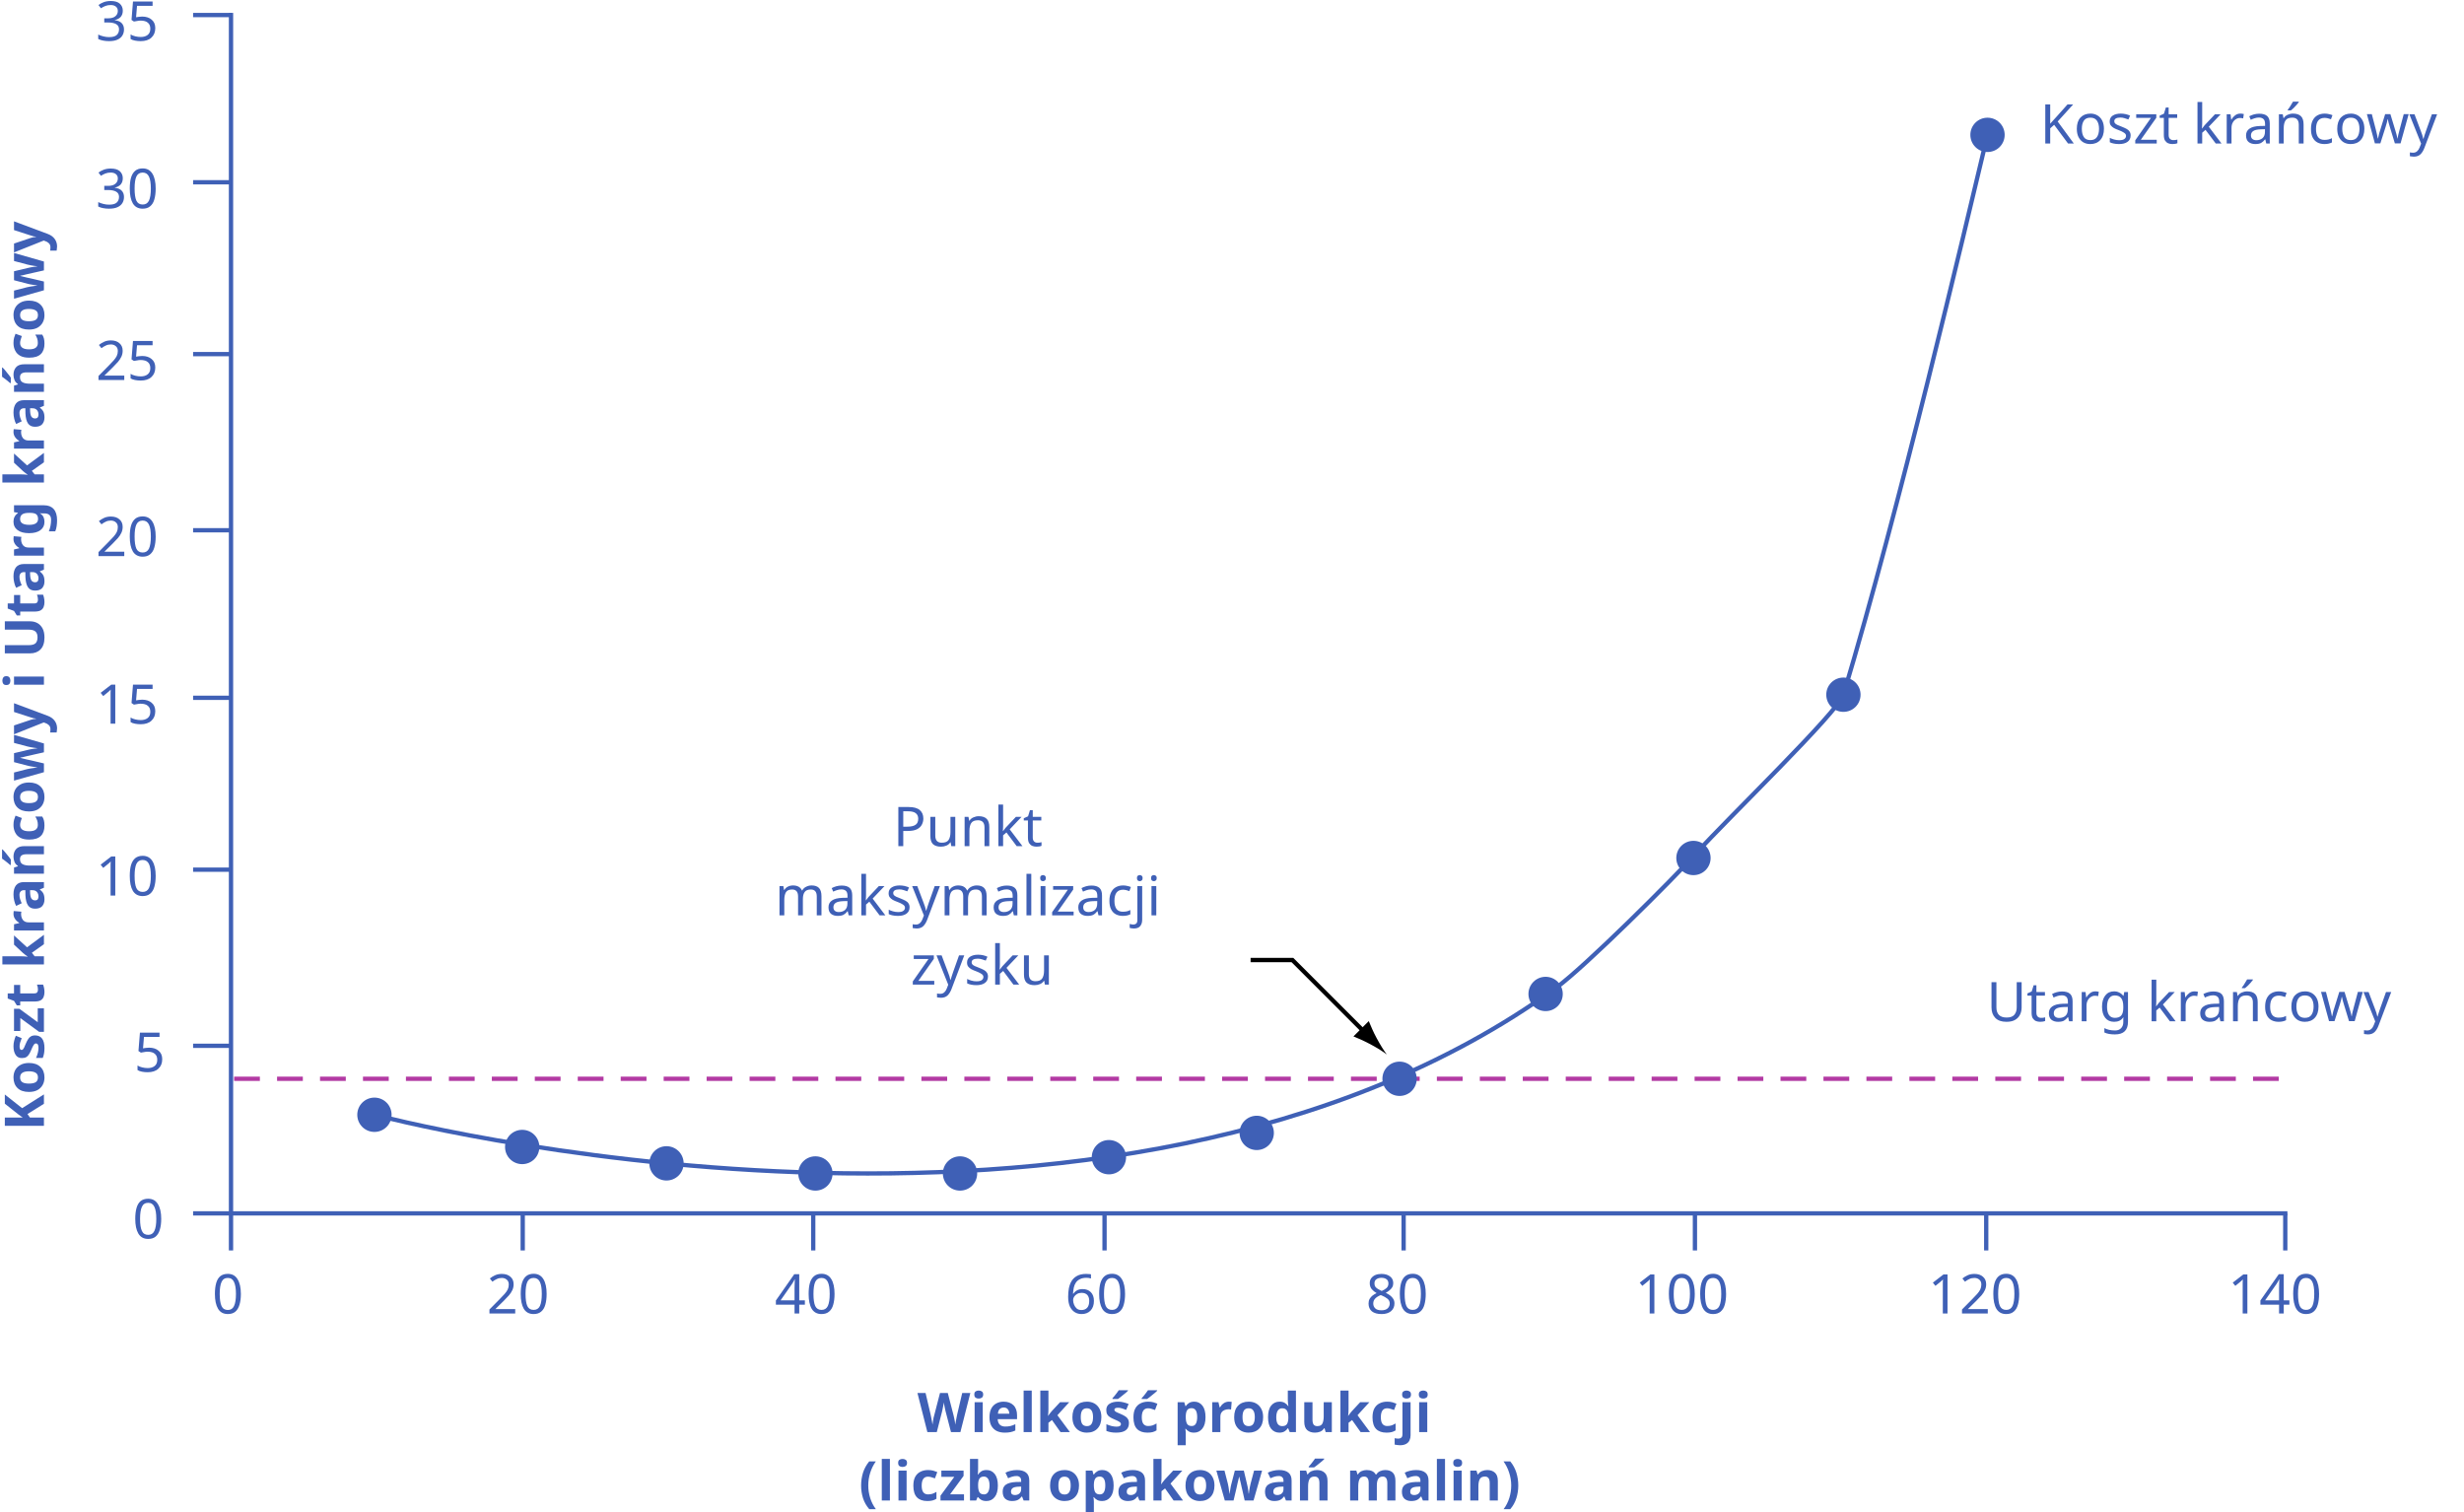
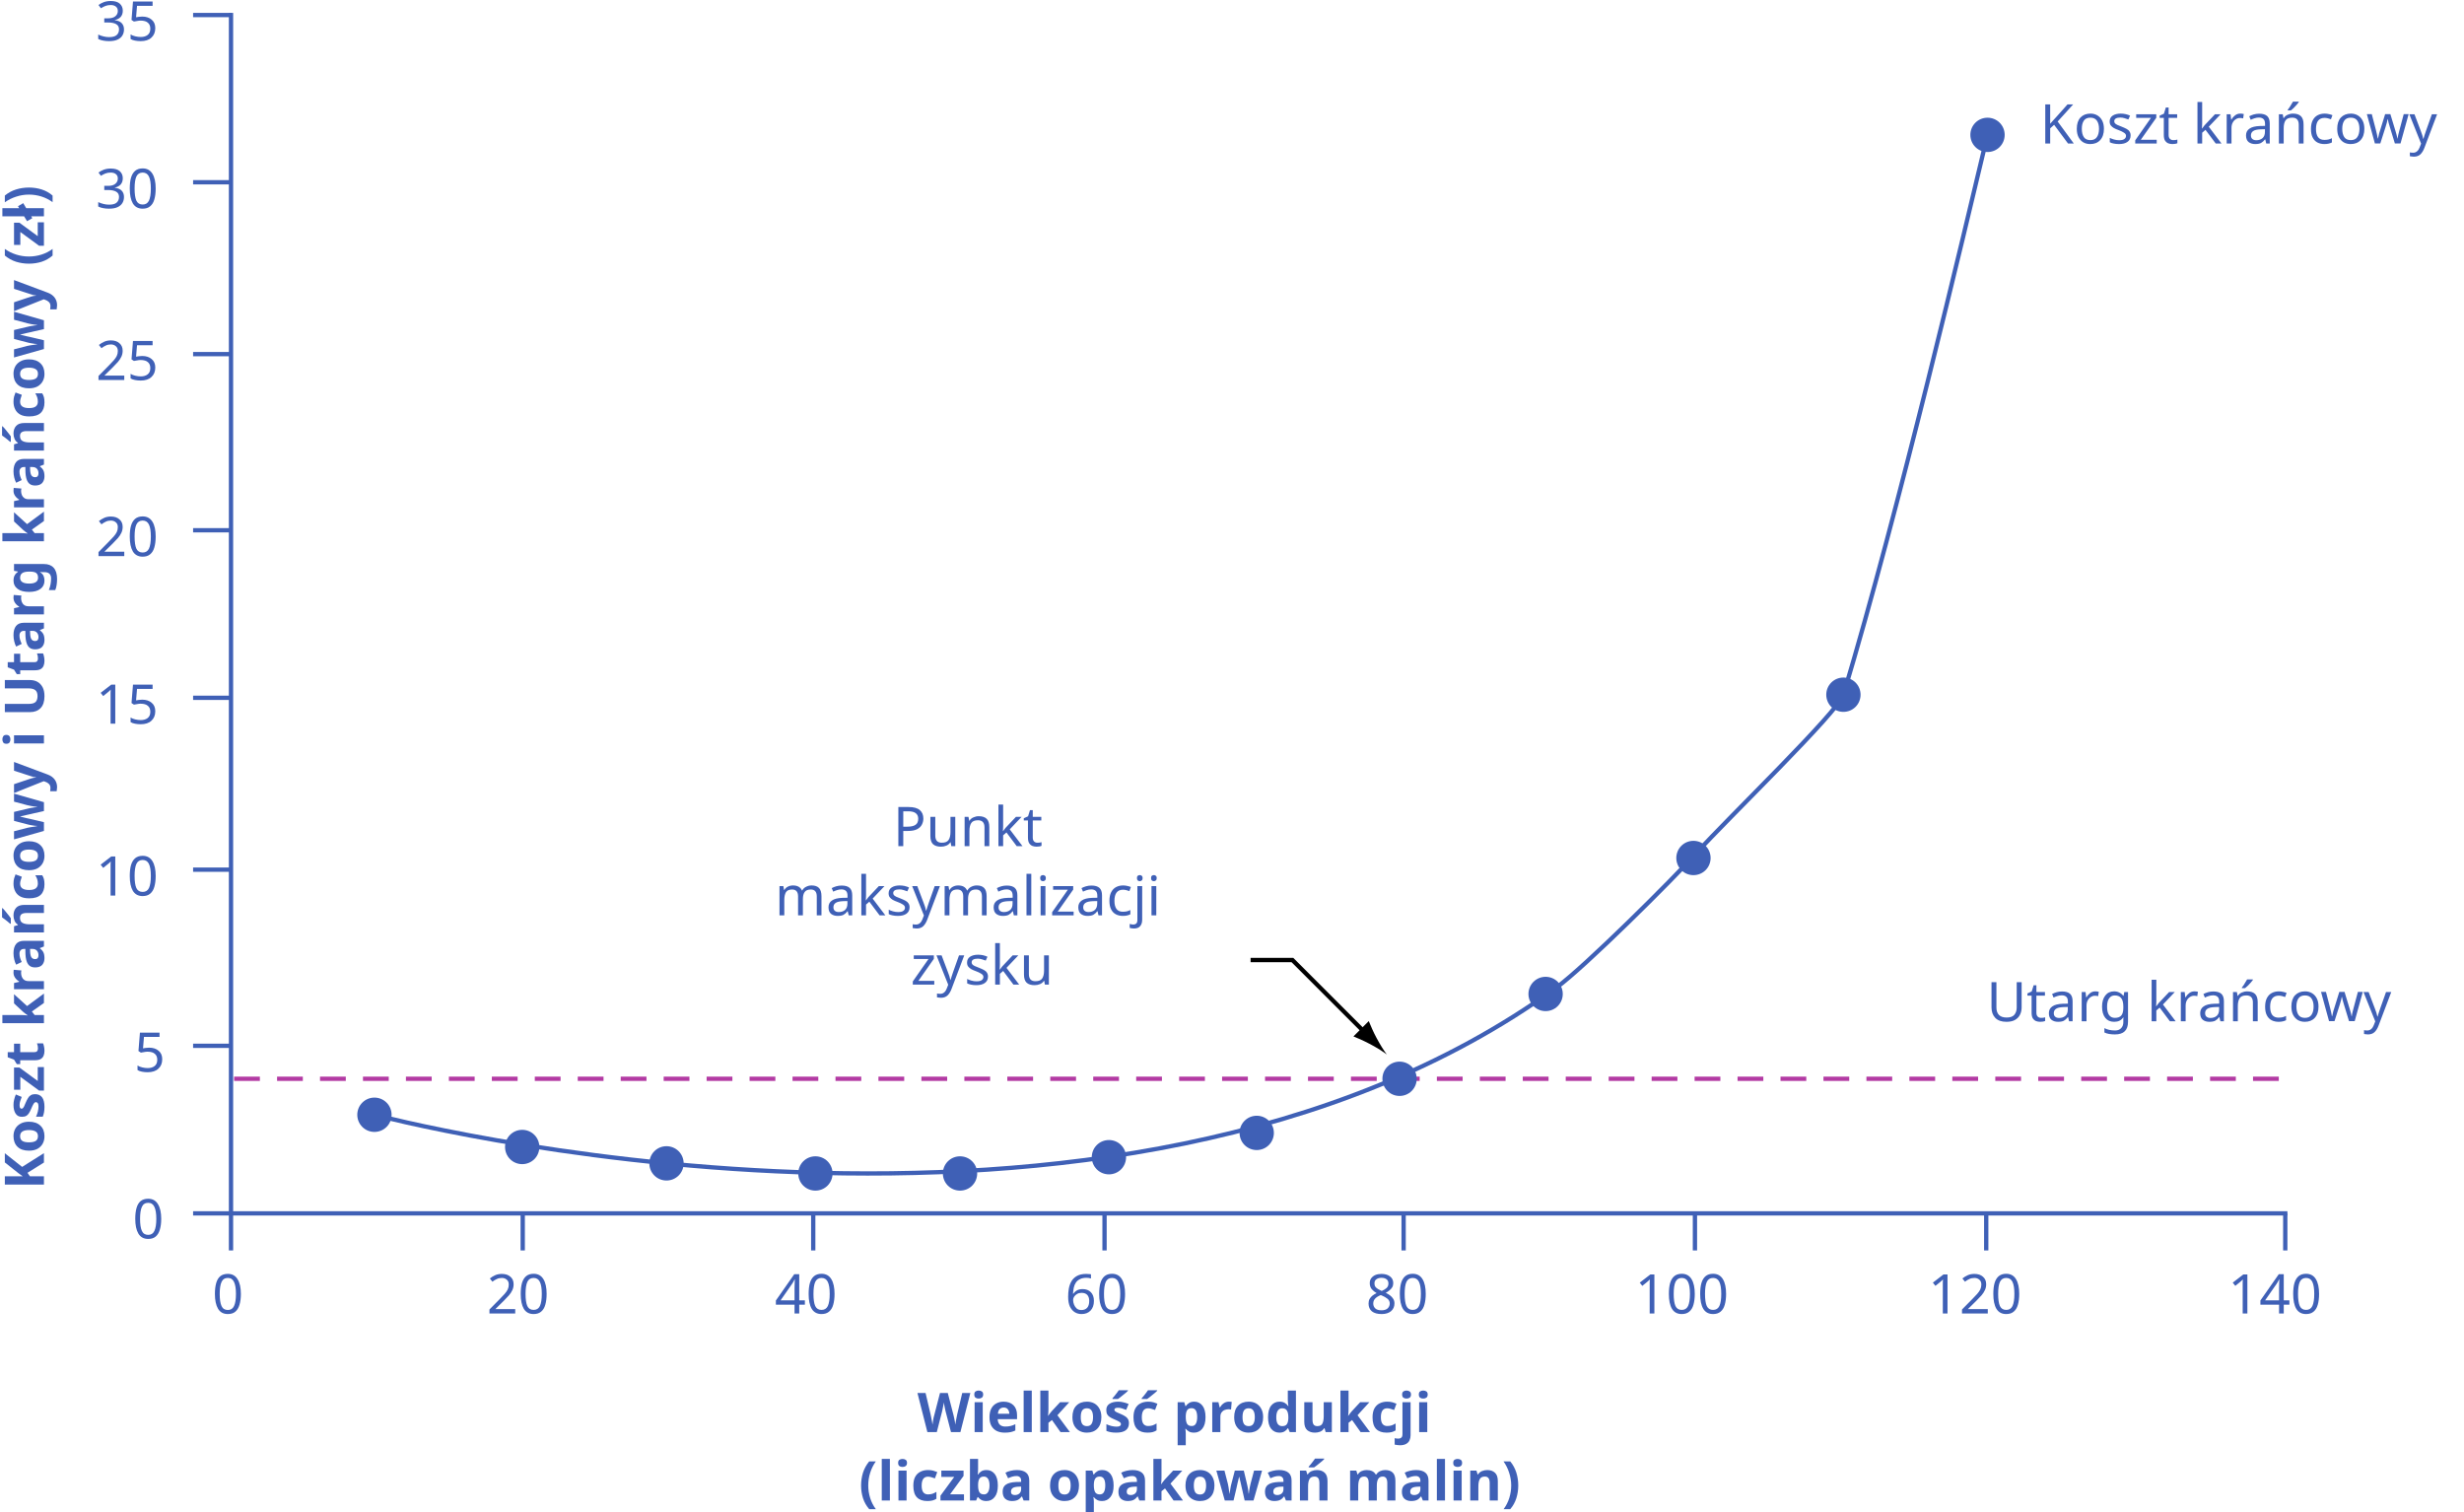
<svg xmlns="http://www.w3.org/2000/svg" version="1.1" id="svg2" xml:space="preserve" width="480.461" height="294.786" viewBox="0 0 480.461 294.786">
  <defs id="defs6">
+ 
+ 
+ 
+ 
+ 
+ 
+ 



















</defs>
  <g id="g10" transform="matrix(1.333333,0,0,-1.333333,0,294.786)">
    <g id="g297">
-       <g id="g1106" transform="translate(-2.887513,6.55148)">
-         <text transform="scale(1,-1)" style="font-variant:normal;font-weight:normal;font-size:8px;font-family:ArialMT;-inkscape-font-specification:ArialMT;writing-mode:lr-tb;fill:#3f60b6;fill-opacity:1;fill-rule:nonzero;stroke:none;stroke-width:1.256" id="text20" x="33.927" y="-22.456">
-           <tspan x="33.927" y="-22.456" id="tspan16" style="font-style:normal;font-variant:normal;font-weight:normal;font-stretch:normal;font-size:8px;font-family:sans-serif;-inkscape-font-specification:sans-serif;stroke-width:1.256">0</tspan>
+       <g id="g670">
+         <text transform="scale(1,-1)" style="font-variant:normal;font-weight:normal;font-size:8px;font-family:ArialMT;-inkscape-font-specification:ArialMT;writing-mode:lr-tb;fill:#3f60b6;fill-opacity:1;fill-rule:nonzero;stroke:none;stroke-width:1.256" id="text20" x="31.039" y="-29.007">
+           <tspan x="31.039" y="-29.007" id="tspan16" style="font-style:normal;font-variant:normal;font-weight:normal;font-stretch:normal;font-size:8px;font-family:sans-serif;-inkscape-font-specification:sans-serif;stroke-width:1.256">0</tspan>
        </text>
-         <text transform="matrix(0,1,1,0,0,0)" style="font-variant:normal;font-weight:bold;font-size:8px;font-family:Arial;-inkscape-font-specification:Arial-BoldMT;writing-mode:lr-tb;fill:#3f60b6;fill-opacity:1;fill-rule:nonzero;stroke:none;stroke-width:1.256" id="text28" x="49.186" y="9.313">
-           <tspan style="font-style:normal;font-variant:normal;font-weight:bold;font-stretch:normal;font-size:8px;font-family:sans-serif;-inkscape-font-specification:'sans-serif Bold';stroke-width:1.256" id="tspan26" x="49.186" y="9.313">Koszt krańcowy i Utarg krańcowy</tspan>
+         <text transform="matrix(0,1,1,0,0,0)" style="font-variant:normal;font-weight:bold;font-size:8px;font-family:Arial;-inkscape-font-specification:Arial-BoldMT;writing-mode:lr-tb;fill:#3f60b6;fill-opacity:1;fill-rule:nonzero;stroke:none;stroke-width:1.256" id="text28" x="47.148" y="6.426">
+           <tspan style="font-style:normal;font-variant:normal;font-weight:bold;font-stretch:normal;font-size:8px;font-family:sans-serif;-inkscape-font-specification:'sans-serif Bold';stroke-width:1.256" id="tspan26" x="47.148" y="6.426">Koszt krańcowy i Utarg krańcowy (zł)</tspan>
        </text>
-         <path id="path30" style="fill:none;stroke:#3f60b6;stroke-width:0.628;stroke-linecap:butt;stroke-linejoin:miter;stroke-miterlimit:4;stroke-dasharray:none;stroke-opacity:1" d="M 36.671,37.099 V 31.679" />
-         <g transform="matrix(1.256313,0,0,1.256313,-1.251561,-0.1716401)" id="g32">
-           <text id="text36" style="font-variant:normal;font-weight:normal;font-size:6.368px;font-family:ArialMT;-inkscape-font-specification:ArialMT;writing-mode:lr-tb;fill:#3f60b6;fill-opacity:1;fill-rule:nonzero;stroke:none" transform="matrix(1,0,0,-1,59.9578,18.0109)">
+         <path id="path30" style="fill:none;stroke:#3f60b6;stroke-width:0.628;stroke-linecap:butt;stroke-linejoin:miter;stroke-miterlimit:4;stroke-dasharray:none;stroke-opacity:1" d="M 33.783,43.651 V 38.231" />
+         <g transform="matrix(1.256313,0,0,1.256313,-4.139073,6.37984)" id="g32">
+           <text id="text36" style="font-variant:normal;font-weight:normal;font-size:6.368px;font-family:ArialMT;-inkscape-font-specification:ArialMT;writing-mode:lr-tb;fill:#3f60b6;fill-opacity:1;fill-rule:nonzero;stroke:none" transform="matrix(1,0,0,-1,59.9578,18.0109)" y="0">
            <tspan y="0" x="0" id="tspan34" style="font-style:normal;font-variant:normal;font-weight:normal;font-stretch:normal;font-size:6.368px;font-family:sans-serif;-inkscape-font-specification:sans-serif">20</tspan>
          </text>
        </g>
-         <path id="path38" style="fill:none;stroke:#3f60b6;stroke-width:0.628;stroke-linecap:butt;stroke-linejoin:miter;stroke-miterlimit:4;stroke-dasharray:none;stroke-opacity:1" d="M 79.333,37.099 V 31.679" />
-         <g transform="matrix(1.256313,0,0,1.256313,-1.251561,-0.1716401)" id="g40">
-           <text id="text44" style="font-variant:normal;font-weight:normal;font-size:8px;font-family:ArialMT;-inkscape-font-specification:ArialMT;writing-mode:lr-tb;fill:#3f60b6;fill-opacity:1;fill-rule:nonzero;stroke:none" transform="matrix(1,0,0,-1,127.292,18.0109)">
+         <path id="path38" style="fill:none;stroke:#3f60b6;stroke-width:0.628;stroke-linecap:butt;stroke-linejoin:miter;stroke-miterlimit:4;stroke-dasharray:none;stroke-opacity:1" d="M 76.446,43.651 V 38.231" />
+         <g transform="matrix(1.256313,0,0,1.256313,-4.139073,6.37984)" id="g40">
+           <text id="text44" style="font-variant:normal;font-weight:normal;font-size:8px;font-family:ArialMT;-inkscape-font-specification:ArialMT;writing-mode:lr-tb;fill:#3f60b6;fill-opacity:1;fill-rule:nonzero;stroke:none" transform="matrix(1,0,0,-1,127.292,18.0109)" y="0">
            <tspan y="0" x="0" id="tspan42" style="font-style:normal;font-variant:normal;font-weight:normal;font-stretch:normal;font-size:6.368px;font-family:sans-serif;-inkscape-font-specification:sans-serif">60</tspan>
          </text>
        </g>
-         <path id="path46" style="fill:none;stroke:#3f60b6;stroke-width:0.628;stroke-linecap:butt;stroke-linejoin:miter;stroke-miterlimit:4;stroke-dasharray:none;stroke-opacity:1" d="M 164.42,37.099 V 31.679" />
-         <g transform="matrix(1.256313,0,0,1.256313,-1.251561,-0.1716401)" id="g48">
-           <text id="text52" style="font-variant:normal;font-weight:normal;font-size:6.368px;font-family:ArialMT;-inkscape-font-specification:ArialMT;writing-mode:lr-tb;fill:#3f60b6;fill-opacity:1;fill-rule:nonzero;stroke:none" transform="matrix(1,0,0,-1,162.292,18.0109)">
+         <path id="path46" style="fill:none;stroke:#3f60b6;stroke-width:0.628;stroke-linecap:butt;stroke-linejoin:miter;stroke-miterlimit:4;stroke-dasharray:none;stroke-opacity:1" d="M 161.532,43.651 V 38.231" />
+         <g transform="matrix(1.256313,0,0,1.256313,-4.139073,6.37984)" id="g48">
+           <text id="text52" style="font-variant:normal;font-weight:normal;font-size:6.368px;font-family:ArialMT;-inkscape-font-specification:ArialMT;writing-mode:lr-tb;fill:#3f60b6;fill-opacity:1;fill-rule:nonzero;stroke:none" transform="matrix(1,0,0,-1,162.292,18.0109)" y="0">
            <tspan y="0" x="0" id="tspan50" style="font-style:normal;font-variant:normal;font-weight:normal;font-stretch:normal;font-size:6.368px;font-family:sans-serif;-inkscape-font-specification:sans-serif">80</tspan>
          </text>
        </g>
-         <path id="path54" style="fill:none;stroke:#3f60b6;stroke-width:0.628;stroke-linecap:butt;stroke-linejoin:miter;stroke-miterlimit:4;stroke-dasharray:none;stroke-opacity:1" d="M 208.161,37.099 V 31.679" />
-         <g transform="matrix(1.256313,0,0,1.256313,-1.251561,-0.1716401)" id="g56">
-           <text id="text60" style="font-variant:normal;font-weight:normal;font-size:6.368px;font-family:ArialMT;-inkscape-font-specification:ArialMT;writing-mode:lr-tb;fill:#3f60b6;fill-opacity:1;fill-rule:nonzero;stroke:none" transform="matrix(1,0,0,-1,227.734,18.0109)">
+         <path id="path54" style="fill:none;stroke:#3f60b6;stroke-width:0.628;stroke-linecap:butt;stroke-linejoin:miter;stroke-miterlimit:4;stroke-dasharray:none;stroke-opacity:1" d="M 205.273,43.651 V 38.231" />
+         <g transform="matrix(1.256313,0,0,1.256313,-4.139073,6.37984)" id="g56">
+           <text id="text60" style="font-variant:normal;font-weight:normal;font-size:6.368px;font-family:ArialMT;-inkscape-font-specification:ArialMT;writing-mode:lr-tb;fill:#3f60b6;fill-opacity:1;fill-rule:nonzero;stroke:none" transform="matrix(1,0,0,-1,227.734,18.0109)" y="0">
            <tspan y="0" x="0" id="tspan58" style="font-style:normal;font-variant:normal;font-weight:normal;font-stretch:normal;font-size:6.368px;font-family:sans-serif;-inkscape-font-specification:sans-serif">120</tspan>
          </text>
        </g>
-         <path id="path62" style="fill:none;stroke:#3f60b6;stroke-width:0.628;stroke-linecap:butt;stroke-linejoin:miter;stroke-miterlimit:4;stroke-dasharray:none;stroke-opacity:1" d="M 293.361,37.099 V 31.679" />
-         <g transform="matrix(1.256313,0,0,1.256313,-1.251561,-0.1716401)" id="g64">
-           <text id="text68" style="font-variant:normal;font-weight:normal;font-size:6.368px;font-family:ArialMT;-inkscape-font-specification:ArialMT;writing-mode:lr-tb;fill:#3f60b6;fill-opacity:1;fill-rule:nonzero;stroke:none" transform="matrix(1,0,0,-1,93.473,18.0109)">
+         <path id="path62" style="fill:none;stroke:#3f60b6;stroke-width:0.628;stroke-linecap:butt;stroke-linejoin:miter;stroke-miterlimit:4;stroke-dasharray:none;stroke-opacity:1" d="M 290.474,43.651 V 38.231" />
+         <g transform="matrix(1.256313,0,0,1.256313,-4.139073,6.37984)" id="g64">
+           <text id="text68" style="font-variant:normal;font-weight:normal;font-size:6.368px;font-family:ArialMT;-inkscape-font-specification:ArialMT;writing-mode:lr-tb;fill:#3f60b6;fill-opacity:1;fill-rule:nonzero;stroke:none" transform="matrix(1,0,0,-1,93.473,18.0109)" y="0">
            <tspan y="0" x="0" id="tspan66" style="font-style:normal;font-variant:normal;font-weight:normal;font-stretch:normal;font-size:6.368px;font-family:sans-serif;-inkscape-font-specification:sans-serif">40</tspan>
          </text>
        </g>
-         <path id="path70" style="fill:none;stroke:#3f60b6;stroke-width:0.628;stroke-linecap:butt;stroke-linejoin:miter;stroke-miterlimit:4;stroke-dasharray:none;stroke-opacity:1" d="M 121.818,37.099 V 31.679" />
-         <g transform="matrix(1.256313,0,0,1.256313,-1.251561,-0.1716401)" id="g72">
-           <text id="text76" style="font-variant:normal;font-weight:normal;font-size:6.368px;font-family:ArialMT;-inkscape-font-specification:ArialMT;writing-mode:lr-tb;fill:#3f60b6;fill-opacity:1;fill-rule:nonzero;stroke:none" transform="matrix(1,0,0,-1,193.611,18.0109)">
+         <path id="path70" style="fill:none;stroke:#3f60b6;stroke-width:0.628;stroke-linecap:butt;stroke-linejoin:miter;stroke-miterlimit:4;stroke-dasharray:none;stroke-opacity:1" d="M 118.931,43.651 V 38.231" />
+         <g transform="matrix(1.256313,0,0,1.256313,-4.139073,6.37984)" id="g72">
+           <text id="text76" style="font-variant:normal;font-weight:normal;font-size:6.368px;font-family:ArialMT;-inkscape-font-specification:ArialMT;writing-mode:lr-tb;fill:#3f60b6;fill-opacity:1;fill-rule:nonzero;stroke:none" transform="matrix(1,0,0,-1,193.611,18.0109)" y="0">
            <tspan y="0" x="0" id="tspan74" style="font-style:normal;font-variant:normal;font-weight:normal;font-stretch:normal;font-size:6.368px;font-family:sans-serif;-inkscape-font-specification:sans-serif">100</tspan>
          </text>
        </g>
-         <path id="path78" style="fill:none;stroke:#3f60b6;stroke-width:0.628;stroke-linecap:butt;stroke-linejoin:miter;stroke-miterlimit:4;stroke-dasharray:none;stroke-opacity:1" d="M 250.762,37.099 V 31.679" />
-         <g transform="matrix(1.256313,0,0,1.256313,-1.251561,-0.1716401)" id="g80">
-           <text id="text84" style="font-variant:normal;font-weight:normal;font-size:6.368px;font-family:ArialMT;-inkscape-font-specification:ArialMT;writing-mode:lr-tb;fill:#3f60b6;fill-opacity:1;fill-rule:nonzero;stroke:none" transform="matrix(1,0,0,-1,262.641,18.0109)">
+         <path id="path78" style="fill:none;stroke:#3f60b6;stroke-width:0.628;stroke-linecap:butt;stroke-linejoin:miter;stroke-miterlimit:4;stroke-dasharray:none;stroke-opacity:1" d="M 247.875,43.651 V 38.231" />
+         <g transform="matrix(1.256313,0,0,1.256313,-4.139073,6.37984)" id="g80">
+           <text id="text84" style="font-variant:normal;font-weight:normal;font-size:6.368px;font-family:ArialMT;-inkscape-font-specification:ArialMT;writing-mode:lr-tb;fill:#3f60b6;fill-opacity:1;fill-rule:nonzero;stroke:none" transform="matrix(1,0,0,-1,262.641,18.0109)" y="0">
            <tspan y="0" x="0" id="tspan82" style="font-style:normal;font-variant:normal;font-weight:normal;font-stretch:normal;font-size:6.368px;font-family:sans-serif;-inkscape-font-specification:sans-serif">140</tspan>
          </text>
        </g>
-         <path id="path86" style="fill:none;stroke:#3f60b6;stroke-width:0.628;stroke-linecap:butt;stroke-linejoin:miter;stroke-miterlimit:4;stroke-dasharray:none;stroke-opacity:1" d="M 337.095,37.099 V 31.679" />
-         <path id="path88" style="fill:none;stroke:#3f60b6;stroke-width:0.628;stroke-linecap:butt;stroke-linejoin:miter;stroke-miterlimit:4;stroke-dasharray:none;stroke-opacity:1" d="m 31.127,37.099 h 5.64" />
-         <g transform="matrix(1.256313,0,0,1.256313,-0.08310599,-1.693497)" id="g90">
-           <text id="text94" style="font-variant:normal;font-weight:normal;font-size:6.368px;font-family:ArialMT;-inkscape-font-specification:ArialMT;writing-mode:lr-tb;fill:#3f60b6;fill-opacity:1;fill-rule:nonzero;stroke:none" transform="matrix(1,0,0,-1,13.518,167.39)">
+         <path id="path86" style="fill:none;stroke:#3f60b6;stroke-width:0.628;stroke-linecap:butt;stroke-linejoin:miter;stroke-miterlimit:4;stroke-dasharray:none;stroke-opacity:1" d="M 334.207,43.651 V 38.231" />
+         <path id="path88" style="fill:none;stroke:#3f60b6;stroke-width:0.628;stroke-linecap:butt;stroke-linejoin:miter;stroke-miterlimit:4;stroke-dasharray:none;stroke-opacity:1" d="m 28.24,43.651 h 5.64" />
+         <g transform="matrix(1.256313,0,0,1.256313,-2.970619,4.857983)" id="g90">
+           <text id="text94" style="font-variant:normal;font-weight:normal;font-size:6.368px;font-family:ArialMT;-inkscape-font-specification:ArialMT;writing-mode:lr-tb;fill:#3f60b6;fill-opacity:1;fill-rule:nonzero;stroke:none" transform="matrix(1,0,0,-1,13.518,167.39)" y="0">
            <tspan y="0" x="0" id="tspan92" style="font-style:normal;font-variant:normal;font-weight:normal;font-stretch:normal;font-size:6.368px;font-family:sans-serif;-inkscape-font-specification:sans-serif">35</tspan>
          </text>
        </g>
-         <path id="path96" style="fill:none;stroke:#3f60b6;stroke-width:0.628;stroke-linecap:butt;stroke-linejoin:miter;stroke-miterlimit:4;stroke-dasharray:none;stroke-opacity:1" d="m 31.127,212.339 h 5.64" />
-         <g transform="matrix(1.256313,0,0,1.256313,-0.08310599,-1.693497)" id="g98">
-           <text id="text102" style="font-variant:normal;font-weight:normal;font-size:6.368px;font-family:ArialMT;-inkscape-font-specification:ArialMT;writing-mode:lr-tb;fill:#3f60b6;fill-opacity:1;fill-rule:nonzero;stroke:none" transform="matrix(1,0,0,-1,13.518,147.888)">
+         <path id="path96" style="fill:none;stroke:#3f60b6;stroke-width:0.628;stroke-linecap:butt;stroke-linejoin:miter;stroke-miterlimit:4;stroke-dasharray:none;stroke-opacity:1" d="m 28.24,218.891 h 5.64" />
+         <g transform="matrix(1.256313,0,0,1.256313,-2.970619,4.857983)" id="g98">
+           <text id="text102" style="font-variant:normal;font-weight:normal;font-size:6.368px;font-family:ArialMT;-inkscape-font-specification:ArialMT;writing-mode:lr-tb;fill:#3f60b6;fill-opacity:1;fill-rule:nonzero;stroke:none" transform="matrix(1,0,0,-1,13.518,147.888)" y="0">
            <tspan y="0" x="0" id="tspan100" style="font-style:normal;font-variant:normal;font-weight:normal;font-stretch:normal;font-size:6.368px;font-family:sans-serif;-inkscape-font-specification:sans-serif">30</tspan>
          </text>
        </g>
-         <path id="path104" style="fill:none;stroke:#3f60b6;stroke-width:0.628;stroke-linecap:butt;stroke-linejoin:miter;stroke-miterlimit:4;stroke-dasharray:none;stroke-opacity:1" d="m 31.127,187.885 h 5.64" />
-         <g transform="matrix(1.256313,0,0,1.256313,-0.08310599,-1.693497)" id="g106">
-           <text id="text110" style="font-variant:normal;font-weight:normal;font-size:6.368px;font-family:ArialMT;-inkscape-font-specification:ArialMT;writing-mode:lr-tb;fill:#3f60b6;fill-opacity:1;fill-rule:nonzero;stroke:none" transform="matrix(1,0,0,-1,13.518,127.883)">
+         <path id="path104" style="fill:none;stroke:#3f60b6;stroke-width:0.628;stroke-linecap:butt;stroke-linejoin:miter;stroke-miterlimit:4;stroke-dasharray:none;stroke-opacity:1" d="m 28.24,194.437 h 5.64" />
+         <g transform="matrix(1.256313,0,0,1.256313,-2.970619,4.857983)" id="g106">
+           <text id="text110" style="font-variant:normal;font-weight:normal;font-size:6.368px;font-family:ArialMT;-inkscape-font-specification:ArialMT;writing-mode:lr-tb;fill:#3f60b6;fill-opacity:1;fill-rule:nonzero;stroke:none" transform="matrix(1,0,0,-1,13.518,127.883)" y="0">
            <tspan y="0" x="0" id="tspan108" style="font-style:normal;font-variant:normal;font-weight:normal;font-stretch:normal;font-size:6.368px;font-family:sans-serif;-inkscape-font-specification:sans-serif">25</tspan>
          </text>
        </g>
-         <path id="path112" style="fill:none;stroke:#3f60b6;stroke-width:0.628;stroke-linecap:butt;stroke-linejoin:miter;stroke-miterlimit:4;stroke-dasharray:none;stroke-opacity:1" d="m 31.127,162.753 h 5.64" />
-         <g transform="matrix(1.256313,0,0,1.256313,-0.08310599,-1.693497)" id="g114">
-           <text id="text118" style="font-variant:normal;font-weight:normal;font-size:6.368px;font-family:ArialMT;-inkscape-font-specification:ArialMT;writing-mode:lr-tb;fill:#3f60b6;fill-opacity:1;fill-rule:nonzero;stroke:none" transform="matrix(1,0,0,-1,13.518,107.381)">
+         <path id="path112" style="fill:none;stroke:#3f60b6;stroke-width:0.628;stroke-linecap:butt;stroke-linejoin:miter;stroke-miterlimit:4;stroke-dasharray:none;stroke-opacity:1" d="m 28.24,169.304 h 5.64" />
+         <g transform="matrix(1.256313,0,0,1.256313,-2.970619,4.857983)" id="g114">
+           <text id="text118" style="font-variant:normal;font-weight:normal;font-size:6.368px;font-family:ArialMT;-inkscape-font-specification:ArialMT;writing-mode:lr-tb;fill:#3f60b6;fill-opacity:1;fill-rule:nonzero;stroke:none" transform="matrix(1,0,0,-1,13.518,107.381)" y="0">
            <tspan y="0" x="0" id="tspan116" style="font-style:normal;font-variant:normal;font-weight:normal;font-stretch:normal;font-size:6.368px;font-family:sans-serif;-inkscape-font-specification:sans-serif">20</tspan>
          </text>
        </g>
-         <path id="path120" style="fill:none;stroke:#3f60b6;stroke-width:0.628;stroke-linecap:butt;stroke-linejoin:miter;stroke-miterlimit:4;stroke-dasharray:none;stroke-opacity:1" d="m 31.127,136.996 h 5.64" />
-         <g transform="matrix(1.256313,0,0,1.256313,-0.08310599,-1.693497)" id="g122">
-           <text id="text126" style="font-variant:normal;font-weight:normal;font-size:6.368px;font-family:ArialMT;-inkscape-font-specification:ArialMT;writing-mode:lr-tb;fill:#3f60b6;fill-opacity:1;fill-rule:nonzero;stroke:none" transform="matrix(1,0,0,-1,13.518,87.877)">
+         <path id="path120" style="fill:none;stroke:#3f60b6;stroke-width:0.628;stroke-linecap:butt;stroke-linejoin:miter;stroke-miterlimit:4;stroke-dasharray:none;stroke-opacity:1" d="m 28.24,143.547 h 5.64" />
+         <g transform="matrix(1.256313,0,0,1.256313,-2.970619,4.857983)" id="g122">
+           <text id="text126" style="font-variant:normal;font-weight:normal;font-size:6.368px;font-family:ArialMT;-inkscape-font-specification:ArialMT;writing-mode:lr-tb;fill:#3f60b6;fill-opacity:1;fill-rule:nonzero;stroke:none" transform="matrix(1,0,0,-1,13.518,87.877)" y="0">
            <tspan y="0" x="0" id="tspan124" style="font-style:normal;font-variant:normal;font-weight:normal;font-stretch:normal;font-size:6.368px;font-family:sans-serif;-inkscape-font-specification:sans-serif">15</tspan>
          </text>
        </g>
-         <path id="path128" style="fill:none;stroke:#3f60b6;stroke-width:0.628;stroke-linecap:butt;stroke-linejoin:miter;stroke-miterlimit:4;stroke-dasharray:none;stroke-opacity:1" d="m 31.127,112.494 h 5.64" />
-         <g transform="matrix(1.256313,0,0,1.256313,-0.08310599,-1.693497)" id="g130">
-           <text id="text134" style="font-variant:normal;font-weight:normal;font-size:6.368px;font-family:ArialMT;-inkscape-font-specification:ArialMT;writing-mode:lr-tb;fill:#3f60b6;fill-opacity:1;fill-rule:nonzero;stroke:none" transform="matrix(1,0,0,-1,13.518,67.8738)">
+         <path id="path128" style="fill:none;stroke:#3f60b6;stroke-width:0.628;stroke-linecap:butt;stroke-linejoin:miter;stroke-miterlimit:4;stroke-dasharray:none;stroke-opacity:1" d="m 28.24,119.046 h 5.64" />
+         <g transform="matrix(1.256313,0,0,1.256313,-2.970619,4.857983)" id="g130">
+           <text id="text134" style="font-variant:normal;font-weight:normal;font-size:6.368px;font-family:ArialMT;-inkscape-font-specification:ArialMT;writing-mode:lr-tb;fill:#3f60b6;fill-opacity:1;fill-rule:nonzero;stroke:none" transform="matrix(1,0,0,-1,13.518,67.8738)" y="0">
            <tspan y="0" x="0" id="tspan132" style="font-style:normal;font-variant:normal;font-weight:normal;font-stretch:normal;font-size:6.368px;font-family:sans-serif;-inkscape-font-specification:sans-serif">10</tspan>
          </text>
        </g>
-         <path id="path136" style="fill:none;stroke:#3f60b6;stroke-width:0.628;stroke-linecap:butt;stroke-linejoin:miter;stroke-miterlimit:4;stroke-dasharray:none;stroke-opacity:1" d="m 31.127,87.361 h 5.64" />
-         <g transform="matrix(1.256313,0,0,1.256313,-0.08310599,-1.693497)" id="g138">
+         <path id="path136" style="fill:none;stroke:#3f60b6;stroke-width:0.628;stroke-linecap:butt;stroke-linejoin:miter;stroke-miterlimit:4;stroke-dasharray:none;stroke-opacity:1" d="m 28.24,93.913 h 5.64" />
+         <g transform="matrix(1.256313,0,0,1.256313,-2.970619,4.857983)" id="g138">
          <text id="text142" style="font-variant:normal;font-weight:normal;font-size:8px;font-family:ArialMT;-inkscape-font-specification:ArialMT;writing-mode:lr-tb;fill:#3f60b6;fill-opacity:1;fill-rule:nonzero;stroke:none" transform="matrix(1,0,0,-1,17.9672,47.3699)">
            <tspan id="tspan140" y="0" x="0" style="font-style:normal;font-variant:normal;font-weight:normal;font-stretch:normal;font-size:6.368px;font-family:sans-serif;-inkscape-font-specification:sans-serif">5</tspan>
          </text>
        </g>
-         <path id="path144" style="fill:none;stroke:#3f60b6;stroke-width:0.628;stroke-linecap:butt;stroke-linejoin:miter;stroke-miterlimit:4;stroke-dasharray:none;stroke-opacity:1" d="m 31.127,61.605 h 5.64" />
-         <path id="path146" style="fill:none;stroke:#3f60b6;stroke-width:0.628;stroke-linecap:butt;stroke-linejoin:miter;stroke-miterlimit:4;stroke-dasharray:none;stroke-opacity:1" d="M 337.409,37.099 H 36.671 V 212.654" />
-         <path id="path148" style="fill:none;stroke:#b33aa3;stroke-width:0.628;stroke-linecap:butt;stroke-linejoin:miter;stroke-miterlimit:4;stroke-dasharray:3.769, 2.513;stroke-dashoffset:0;stroke-opacity:1" d="M 336.148,56.781 H 35.411" />
-         <path id="path150" style="fill:#3f60b6;fill-opacity:1;fill-rule:nonzero;stroke:none;stroke-width:0.126" d="m 59.423,53.295 c 0.977,-0.977 0.977,-2.575 0,-3.552 -0.977,-0.978 -2.576,-0.978 -3.553,0 -0.977,0.977 -0.977,2.575 0,3.552 0.977,0.978 2.576,0.978 3.553,0" />
-         <path id="path152" style="fill:#3f60b6;fill-opacity:1;fill-rule:nonzero;stroke:none;stroke-width:0.126" d="m 81.034,48.584 c 0.977,-0.977 0.977,-2.575 0,-3.552 -0.978,-0.978 -2.576,-0.978 -3.553,0 -0.977,0.977 -0.977,2.575 0,3.552 0.977,0.978 2.575,0.978 3.553,0" />
-         <path id="path154" style="fill:#3f60b6;fill-opacity:1;fill-rule:nonzero;stroke:none;stroke-width:0.126" d="m 102.136,46.19 c 0.977,-0.978 0.977,-2.575 0,-3.553 -0.978,-0.977 -2.576,-0.977 -3.553,0 -0.977,0.978 -0.977,2.575 0,3.553 0.978,0.978 2.576,0.978 3.553,0" />
-         <path id="path156" style="fill:#3f60b6;fill-opacity:1;fill-rule:nonzero;stroke:none;stroke-width:0.126" d="m 123.914,44.712 c 0.977,-0.977 0.977,-2.576 0,-3.554 -0.977,-0.976 -2.575,-0.976 -3.553,0 -0.977,0.978 -0.977,2.577 0,3.554 0.978,0.976 2.576,0.976 3.553,0" />
-         <path id="path158" style="fill:#3f60b6;fill-opacity:1;fill-rule:nonzero;stroke:none;stroke-width:0.126" d="m 145.062,44.712 c 0.976,-0.977 0.976,-2.576 0,-3.554 -0.977,-0.976 -2.577,-0.976 -3.553,0 -0.977,0.978 -0.977,2.577 0,3.554 0.976,0.976 2.575,0.976 3.553,0" />
-         <path id="path160" style="fill:#3f60b6;fill-opacity:1;fill-rule:nonzero;stroke:none;stroke-width:0.126" d="m 166.838,47.092 c 0.976,-0.978 0.976,-2.575 0,-3.553 -0.976,-0.977 -2.577,-0.977 -3.553,0 -0.976,0.978 -0.976,2.575 0,3.553 0.976,0.978 2.577,0.978 3.553,0" />
-         <path id="path162" style="fill:#3f60b6;fill-opacity:1;fill-rule:nonzero;stroke:none;stroke-width:0.126" d="m 188.453,50.645 c 0.976,-0.978 0.976,-2.575 0,-3.553 -0.976,-0.978 -2.577,-0.978 -3.553,0 -0.976,0.978 -0.976,2.575 0,3.553 0.976,0.977 2.577,0.977 3.553,0" />
-         <path id="path164" style="fill:#3f60b6;fill-opacity:1;fill-rule:nonzero;stroke:none;stroke-width:0.126" d="m 295.327,196.593 c 0.977,-0.977 0.977,-2.575 0,-3.553 -0.977,-0.977 -2.577,-0.977 -3.553,0 -0.977,0.977 -0.977,2.575 0,3.553 0.976,0.977 2.575,0.977 3.553,0" />
-         <path id="path166" style="fill:#3f60b6;fill-opacity:1;fill-rule:nonzero;stroke:none;stroke-width:0.126" d="m 230.7,70.962 c 0.977,-0.978 0.977,-2.575 0,-3.553 -0.976,-0.977 -2.575,-0.977 -3.553,0 -0.976,0.978 -0.976,2.575 0,3.553 0.977,0.978 2.577,0.978 3.553,0" />
-         <path id="path168" style="fill:#3f60b6;fill-opacity:1;fill-rule:nonzero;stroke:none;stroke-width:0.126" d="m 274.253,114.723 c 0.976,-0.977 0.976,-2.575 0,-3.553 -0.976,-0.977 -2.577,-0.977 -3.553,0 -0.976,0.978 -0.976,2.576 0,3.553 0.976,0.978 2.577,0.978 3.553,0" />
-         <path id="path170" style="fill:none;stroke:#3f60b6;stroke-width:0.628;stroke-linecap:butt;stroke-linejoin:miter;stroke-miterlimit:4;stroke-dasharray:none;stroke-opacity:1" d="m 57.647,51.519 c 0,0 107.833,-28.607 172.885,18.629 4.065,2.952 16.995,15.792 20.577,19.782 4.251,4.738 20.619,20.519 21.367,23.017 8.225,27.429 17.522,67.004 21.075,81.87" />
-         <text transform="scale(1,-1)" style="font-variant:normal;font-weight:normal;font-size:8px;font-family:ArialMT;-inkscape-font-specification:ArialMT;text-align:center;writing-mode:lr-tb;text-anchor:middle;fill:#3f60b6;fill-opacity:1;fill-rule:nonzero;stroke:none;stroke-width:1.256" id="text184" x="155.871" y="-90.804">
-           <tspan id="tspan182" x="155.871" y="-90.804" style="font-style:normal;font-variant:normal;font-weight:normal;font-stretch:normal;font-size:8px;font-family:sans-serif;-inkscape-font-specification:sans-serif;stroke-width:1.256">Punkt</tspan>
-           <tspan x="155.871" y="-80.677" id="tspan401" style="font-style:normal;font-variant:normal;font-weight:normal;font-stretch:normal;font-size:8px;font-family:sans-serif;-inkscape-font-specification:sans-serif;stroke-width:1.256">maksymalizacji</tspan>
-           <tspan x="155.871" y="-70.55" id="tspan403" style="font-style:normal;font-variant:normal;font-weight:normal;font-stretch:normal;font-size:8px;font-family:sans-serif;-inkscape-font-specification:sans-serif;stroke-width:1.256">zysku</tspan>
+         <path id="path144" style="fill:none;stroke:#3f60b6;stroke-width:0.628;stroke-linecap:butt;stroke-linejoin:miter;stroke-miterlimit:4;stroke-dasharray:none;stroke-opacity:1" d="m 28.24,68.156 h 5.64" />
+         <path id="path146" style="fill:none;stroke:#3f60b6;stroke-width:0.628;stroke-linecap:butt;stroke-linejoin:miter;stroke-miterlimit:4;stroke-dasharray:none;stroke-opacity:1" d="M 334.521,43.651 H 33.783 V 219.205" />
+         <path id="path148" style="fill:none;stroke:#b33aa3;stroke-width:0.628;stroke-linecap:butt;stroke-linejoin:miter;stroke-miterlimit:4;stroke-dasharray:3.769, 2.513;stroke-dashoffset:0;stroke-opacity:1" d="M 333.26,63.333 H 32.523" />
+         <path id="path150" style="fill:#3f60b6;fill-opacity:1;fill-rule:nonzero;stroke:none;stroke-width:0.126" d="m 56.536,59.847 c 0.977,-0.977 0.977,-2.575 0,-3.552 -0.977,-0.978 -2.576,-0.978 -3.553,0 -0.977,0.977 -0.977,2.575 0,3.552 0.977,0.978 2.576,0.978 3.553,0" />
+         <path id="path152" style="fill:#3f60b6;fill-opacity:1;fill-rule:nonzero;stroke:none;stroke-width:0.126" d="m 78.147,55.135 c 0.977,-0.977 0.977,-2.575 0,-3.552 -0.978,-0.978 -2.576,-0.978 -3.553,0 -0.977,0.977 -0.977,2.575 0,3.552 0.977,0.978 2.575,0.978 3.553,0" />
+         <path id="path154" style="fill:#3f60b6;fill-opacity:1;fill-rule:nonzero;stroke:none;stroke-width:0.126" d="m 99.249,52.741 c 0.977,-0.978 0.977,-2.575 0,-3.553 -0.978,-0.977 -2.576,-0.977 -3.553,0 -0.977,0.978 -0.977,2.575 0,3.553 0.978,0.978 2.576,0.978 3.553,0" />
+         <path id="path156" style="fill:#3f60b6;fill-opacity:1;fill-rule:nonzero;stroke:none;stroke-width:0.126" d="m 121.026,51.264 c 0.977,-0.977 0.977,-2.576 0,-3.554 -0.977,-0.976 -2.575,-0.976 -3.553,0 -0.977,0.978 -0.977,2.577 0,3.554 0.978,0.976 2.576,0.976 3.553,0" />
+         <path id="path158" style="fill:#3f60b6;fill-opacity:1;fill-rule:nonzero;stroke:none;stroke-width:0.126" d="m 142.175,51.264 c 0.976,-0.977 0.976,-2.576 0,-3.554 -0.977,-0.976 -2.577,-0.976 -3.553,0 -0.977,0.978 -0.977,2.577 0,3.554 0.976,0.976 2.575,0.976 3.553,0" />
+         <path id="path160" style="fill:#3f60b6;fill-opacity:1;fill-rule:nonzero;stroke:none;stroke-width:0.126" d="m 163.951,53.643 c 0.976,-0.978 0.976,-2.575 0,-3.553 -0.976,-0.977 -2.577,-0.977 -3.553,0 -0.976,0.978 -0.976,2.575 0,3.553 0.976,0.978 2.577,0.978 3.553,0" />
+         <path id="path162" style="fill:#3f60b6;fill-opacity:1;fill-rule:nonzero;stroke:none;stroke-width:0.126" d="m 185.565,57.196 c 0.976,-0.978 0.976,-2.575 0,-3.553 -0.976,-0.978 -2.577,-0.978 -3.553,0 -0.976,0.978 -0.976,2.575 0,3.553 0.976,0.977 2.577,0.977 3.553,0" />
+         <path id="path164" style="fill:#3f60b6;fill-opacity:1;fill-rule:nonzero;stroke:none;stroke-width:0.126" d="m 292.44,203.144 c 0.977,-0.977 0.977,-2.575 0,-3.553 -0.977,-0.977 -2.577,-0.977 -3.553,0 -0.977,0.977 -0.977,2.575 0,3.553 0.976,0.977 2.575,0.977 3.553,0" />
+         <path id="path166" style="fill:#3f60b6;fill-opacity:1;fill-rule:nonzero;stroke:none;stroke-width:0.126" d="m 227.813,77.513 c 0.977,-0.978 0.977,-2.575 0,-3.553 -0.976,-0.977 -2.575,-0.977 -3.553,0 -0.976,0.978 -0.976,2.575 0,3.553 0.977,0.978 2.577,0.978 3.553,0" />
+         <path id="path168" style="fill:#3f60b6;fill-opacity:1;fill-rule:nonzero;stroke:none;stroke-width:0.126" d="m 271.365,121.274 c 0.976,-0.977 0.976,-2.575 0,-3.553 -0.976,-0.977 -2.577,-0.977 -3.553,0 -0.976,0.978 -0.976,2.576 0,3.553 0.976,0.978 2.577,0.978 3.553,0" />
+         <path id="path170" style="fill:none;stroke:#3f60b6;stroke-width:0.628;stroke-linecap:butt;stroke-linejoin:miter;stroke-miterlimit:4;stroke-dasharray:none;stroke-opacity:1" d="m 54.759,58.07 c 0,0 107.833,-28.607 172.885,18.629 4.065,2.952 16.995,15.792 20.577,19.782 4.251,4.738 20.619,20.519 21.367,23.017 8.225,27.429 17.522,67.004 21.075,81.87" />
+         <text transform="scale(1,-1)" style="font-variant:normal;font-weight:normal;font-size:8px;font-family:ArialMT;-inkscape-font-specification:ArialMT;text-align:center;writing-mode:lr-tb;text-anchor:middle;fill:#3f60b6;fill-opacity:1;fill-rule:nonzero;stroke:none;stroke-width:1.256" id="text184" x="152.984" y="-97.356">
+           <tspan id="tspan182" x="152.984" y="-97.356" style="font-style:normal;font-variant:normal;font-weight:normal;font-stretch:normal;font-size:8px;font-family:sans-serif;-inkscape-font-specification:sans-serif;stroke-width:1.256">Punkt</tspan>
+           <tspan x="152.984" y="-87.229" id="tspan401" style="font-style:normal;font-variant:normal;font-weight:normal;font-stretch:normal;font-size:8px;font-family:sans-serif;-inkscape-font-specification:sans-serif;stroke-width:1.256">maksymalizacji</tspan>
+           <tspan x="152.984" y="-77.102" id="tspan403" style="font-style:normal;font-variant:normal;font-weight:normal;font-stretch:normal;font-size:8px;font-family:sans-serif;-inkscape-font-specification:sans-serif;stroke-width:1.256">zysku</tspan>
        </text>
-         <path id="path186" style="fill:none;stroke:#000000;stroke-width:0.629;stroke-linecap:butt;stroke-linejoin:miter;stroke-miterlimit:4;stroke-dasharray:none;stroke-opacity:1" d="m 202.696,63.347 -10.799,10.798 h -6.117" />
-         <path id="path188" style="fill:#000000;fill-opacity:1;fill-rule:nonzero;stroke:none;stroke-width:0.629;stroke-miterlimit:4;stroke-dasharray:none" d="m 204.2,62.753 c -0.513,0.956 -0.785,1.638 -1.138,2.464 l -2.24,-2.24 c 0.312,-0.112 1.506,-0.626 2.464,-1.139 1.023,-0.549 1.896,-1.099 2.416,-1.504 -0.402,0.521 -0.954,1.396 -1.501,2.418" />
-         <path id="path190" style="fill:#3f60b6;fill-opacity:1;fill-rule:nonzero;stroke:none;stroke-width:0.126" d="m 252.323,90.847 c 0.977,-0.978 0.977,-2.575 0,-3.553 -0.976,-0.978 -2.575,-0.978 -3.553,0 -0.976,0.978 -0.976,2.575 0,3.553 0.977,0.977 2.577,0.977 3.553,0" />
-         <path id="path192" style="fill:#3f60b6;fill-opacity:1;fill-rule:nonzero;stroke:none;stroke-width:0.126" d="m 209.343,58.558 c 0.977,-0.976 0.977,-2.575 0,-3.553 -0.976,-0.977 -2.575,-0.977 -3.553,0 -0.976,0.978 -0.976,2.577 0,3.553 0.977,0.978 2.577,0.978 3.553,0" />
-         <text style="font-variant:normal;font-weight:normal;font-size:8px;font-family:ArialMT;-inkscape-font-specification:ArialMT;writing-mode:lr-tb;fill:#3f60b6;fill-opacity:1;fill-rule:nonzero;stroke:none;stroke-width:1.256" id="text184-3" x="301.217" y="-193.551" transform="scale(1,-1)">
-           <tspan style="font-style:normal;font-variant:normal;font-weight:normal;font-stretch:normal;font-size:8px;font-family:sans-serif;-inkscape-font-specification:sans-serif;stroke-width:1.256" id="tspan182-5" x="301.217" y="-193.551">Koszt krańcowy</tspan>
+         <path id="path186" style="fill:none;stroke:#000000;stroke-width:0.628;stroke-linecap:butt;stroke-linejoin:miter;stroke-miterlimit:4;stroke-dasharray:none;stroke-opacity:1" d="m 199.808,69.899 -10.799,10.798 h -6.117" />
+         <path id="path188" style="fill:#000000;fill-opacity:1;fill-rule:nonzero;stroke:none;stroke-width:0.628;stroke-miterlimit:4;stroke-dasharray:none" d="m 201.312,69.304 c -0.513,0.956 -0.785,1.638 -1.138,2.464 l -2.24,-2.24 c 0.312,-0.112 1.506,-0.626 2.464,-1.139 1.023,-0.549 1.896,-1.099 2.416,-1.504 -0.402,0.521 -0.954,1.396 -1.501,2.418" />
+         <path id="path190" style="fill:#3f60b6;fill-opacity:1;fill-rule:nonzero;stroke:none;stroke-width:0.126" d="m 249.435,97.398 c 0.977,-0.978 0.977,-2.575 0,-3.553 -0.976,-0.978 -2.575,-0.978 -3.553,0 -0.976,0.978 -0.976,2.575 0,3.553 0.977,0.977 2.577,0.977 3.553,0" />
+         <path id="path192" style="fill:#3f60b6;fill-opacity:1;fill-rule:nonzero;stroke:none;stroke-width:0.126" d="m 206.455,65.109 c 0.977,-0.976 0.977,-2.575 0,-3.553 -0.976,-0.977 -2.575,-0.977 -3.553,0 -0.976,0.978 -0.976,2.577 0,3.553 0.977,0.978 2.577,0.978 3.553,0" />
+         <text style="font-variant:normal;font-weight:normal;font-size:8px;font-family:ArialMT;-inkscape-font-specification:ArialMT;writing-mode:lr-tb;fill:#3f60b6;fill-opacity:1;fill-rule:nonzero;stroke:none;stroke-width:1.256" id="text184-3" x="298.33" y="-200.102" transform="scale(1,-1)">
+           <tspan style="font-style:normal;font-variant:normal;font-weight:normal;font-stretch:normal;font-size:8px;font-family:sans-serif;-inkscape-font-specification:sans-serif;stroke-width:1.256" id="tspan182-5" x="298.33" y="-200.102">Koszt krańcowy</tspan>
        </text>
-         <text style="font-variant:normal;font-weight:normal;font-size:8px;font-family:ArialMT;-inkscape-font-specification:ArialMT;writing-mode:lr-tb;fill:#3f60b6;fill-opacity:1;fill-rule:nonzero;stroke:none;stroke-width:1.256" id="text184-6" x="293.416" y="-65.191" transform="scale(1,-1)">
-           <tspan style="font-style:normal;font-variant:normal;font-weight:normal;font-stretch:normal;font-size:8px;font-family:sans-serif;-inkscape-font-specification:sans-serif;stroke-width:1.256" id="tspan182-7" x="293.416" y="-65.191">Utarg krańcowy</tspan>
+         <text style="font-variant:normal;font-weight:normal;font-size:8px;font-family:ArialMT;-inkscape-font-specification:ArialMT;writing-mode:lr-tb;fill:#3f60b6;fill-opacity:1;fill-rule:nonzero;stroke:none;stroke-width:1.256" id="text184-6" x="290.528" y="-71.743" transform="scale(1,-1)">
+           <tspan style="font-style:normal;font-variant:normal;font-weight:normal;font-stretch:normal;font-size:8px;font-family:sans-serif;-inkscape-font-specification:sans-serif;stroke-width:1.256" id="tspan182-7" x="290.528" y="-71.743">Utarg krańcowy</tspan>
        </text>
-         <text style="font-variant:normal;font-weight:normal;font-size:8px;font-family:ArialMT;-inkscape-font-specification:ArialMT;writing-mode:lr-tb;fill:#3f60b6;fill-opacity:1;fill-rule:nonzero;stroke:none;stroke-width:1.256" id="text20-3" x="22.278" y="-33.441" transform="scale(1,-1)">
-           <tspan x="22.278" y="-33.441" id="tspan16-9" style="font-style:normal;font-variant:normal;font-weight:normal;font-stretch:normal;font-size:8px;font-family:sans-serif;-inkscape-font-specification:sans-serif;stroke-width:1.256">0</tspan>
+         <text style="font-variant:normal;font-weight:normal;font-size:8px;font-family:ArialMT;-inkscape-font-specification:ArialMT;writing-mode:lr-tb;fill:#3f60b6;fill-opacity:1;fill-rule:nonzero;stroke:none;stroke-width:1.256" id="text20-3" x="19.391" y="-39.992" transform="scale(1,-1)">
+           <tspan x="19.391" y="-39.992" id="tspan16-9" style="font-style:normal;font-variant:normal;font-weight:normal;font-stretch:normal;font-size:8px;font-family:sans-serif;-inkscape-font-specification:sans-serif;stroke-width:1.256">0</tspan>
        </text>
-         <text transform="scale(1,-1)" style="font-variant:normal;font-weight:bold;font-size:8px;font-family:'Helvetica Neue';-inkscape-font-specification:Helvetica-Bold;text-align:center;writing-mode:lr-tb;text-anchor:middle;fill:#3f60b6;fill-opacity:1;fill-rule:nonzero;stroke:none;stroke-width:1.251" id="text24-5" x="186.883" y="-5.112">
-           <tspan id="tspan22-9" x="186.883" y="-5.112" style="font-style:normal;font-variant:normal;font-weight:bold;font-stretch:normal;font-size:8px;font-family:sans-serif;-inkscape-font-specification:'sans-serif Bold';text-align:center;text-anchor:middle;stroke-width:1.251">Wielkość produkcji</tspan>
-           <tspan id="tspan200" x="186.883" y="4.888" style="font-style:normal;font-variant:normal;font-weight:bold;font-stretch:normal;font-size:8px;font-family:sans-serif;-inkscape-font-specification:'sans-serif Bold';text-align:center;text-anchor:middle;stroke-width:1.251">(liczba opakowań malin)</tspan>
+         <text transform="scale(1,-1)" style="font-variant:normal;font-weight:bold;font-size:8px;font-family:'Helvetica Neue';-inkscape-font-specification:Helvetica-Bold;text-align:center;writing-mode:lr-tb;text-anchor:middle;fill:#3f60b6;fill-opacity:1;fill-rule:nonzero;stroke:none;stroke-width:1.251" id="text24-5" x="183.995" y="-11.664">
+           <tspan id="tspan22-9" x="183.995" y="-11.664" style="font-style:normal;font-variant:normal;font-weight:bold;font-stretch:normal;font-size:8px;font-family:sans-serif;-inkscape-font-specification:'sans-serif Bold';text-align:center;text-anchor:middle;stroke-width:1.251">Wielkość produkcji</tspan>
+           <tspan id="tspan200" x="183.995" y="-1.664" style="font-style:normal;font-variant:normal;font-weight:bold;font-stretch:normal;font-size:8px;font-family:sans-serif;-inkscape-font-specification:'sans-serif Bold';text-align:center;text-anchor:middle;stroke-width:1.251">(liczba opakowań malin)</tspan>
        </text>
      </g>
    </g>
  </g>
</svg>
